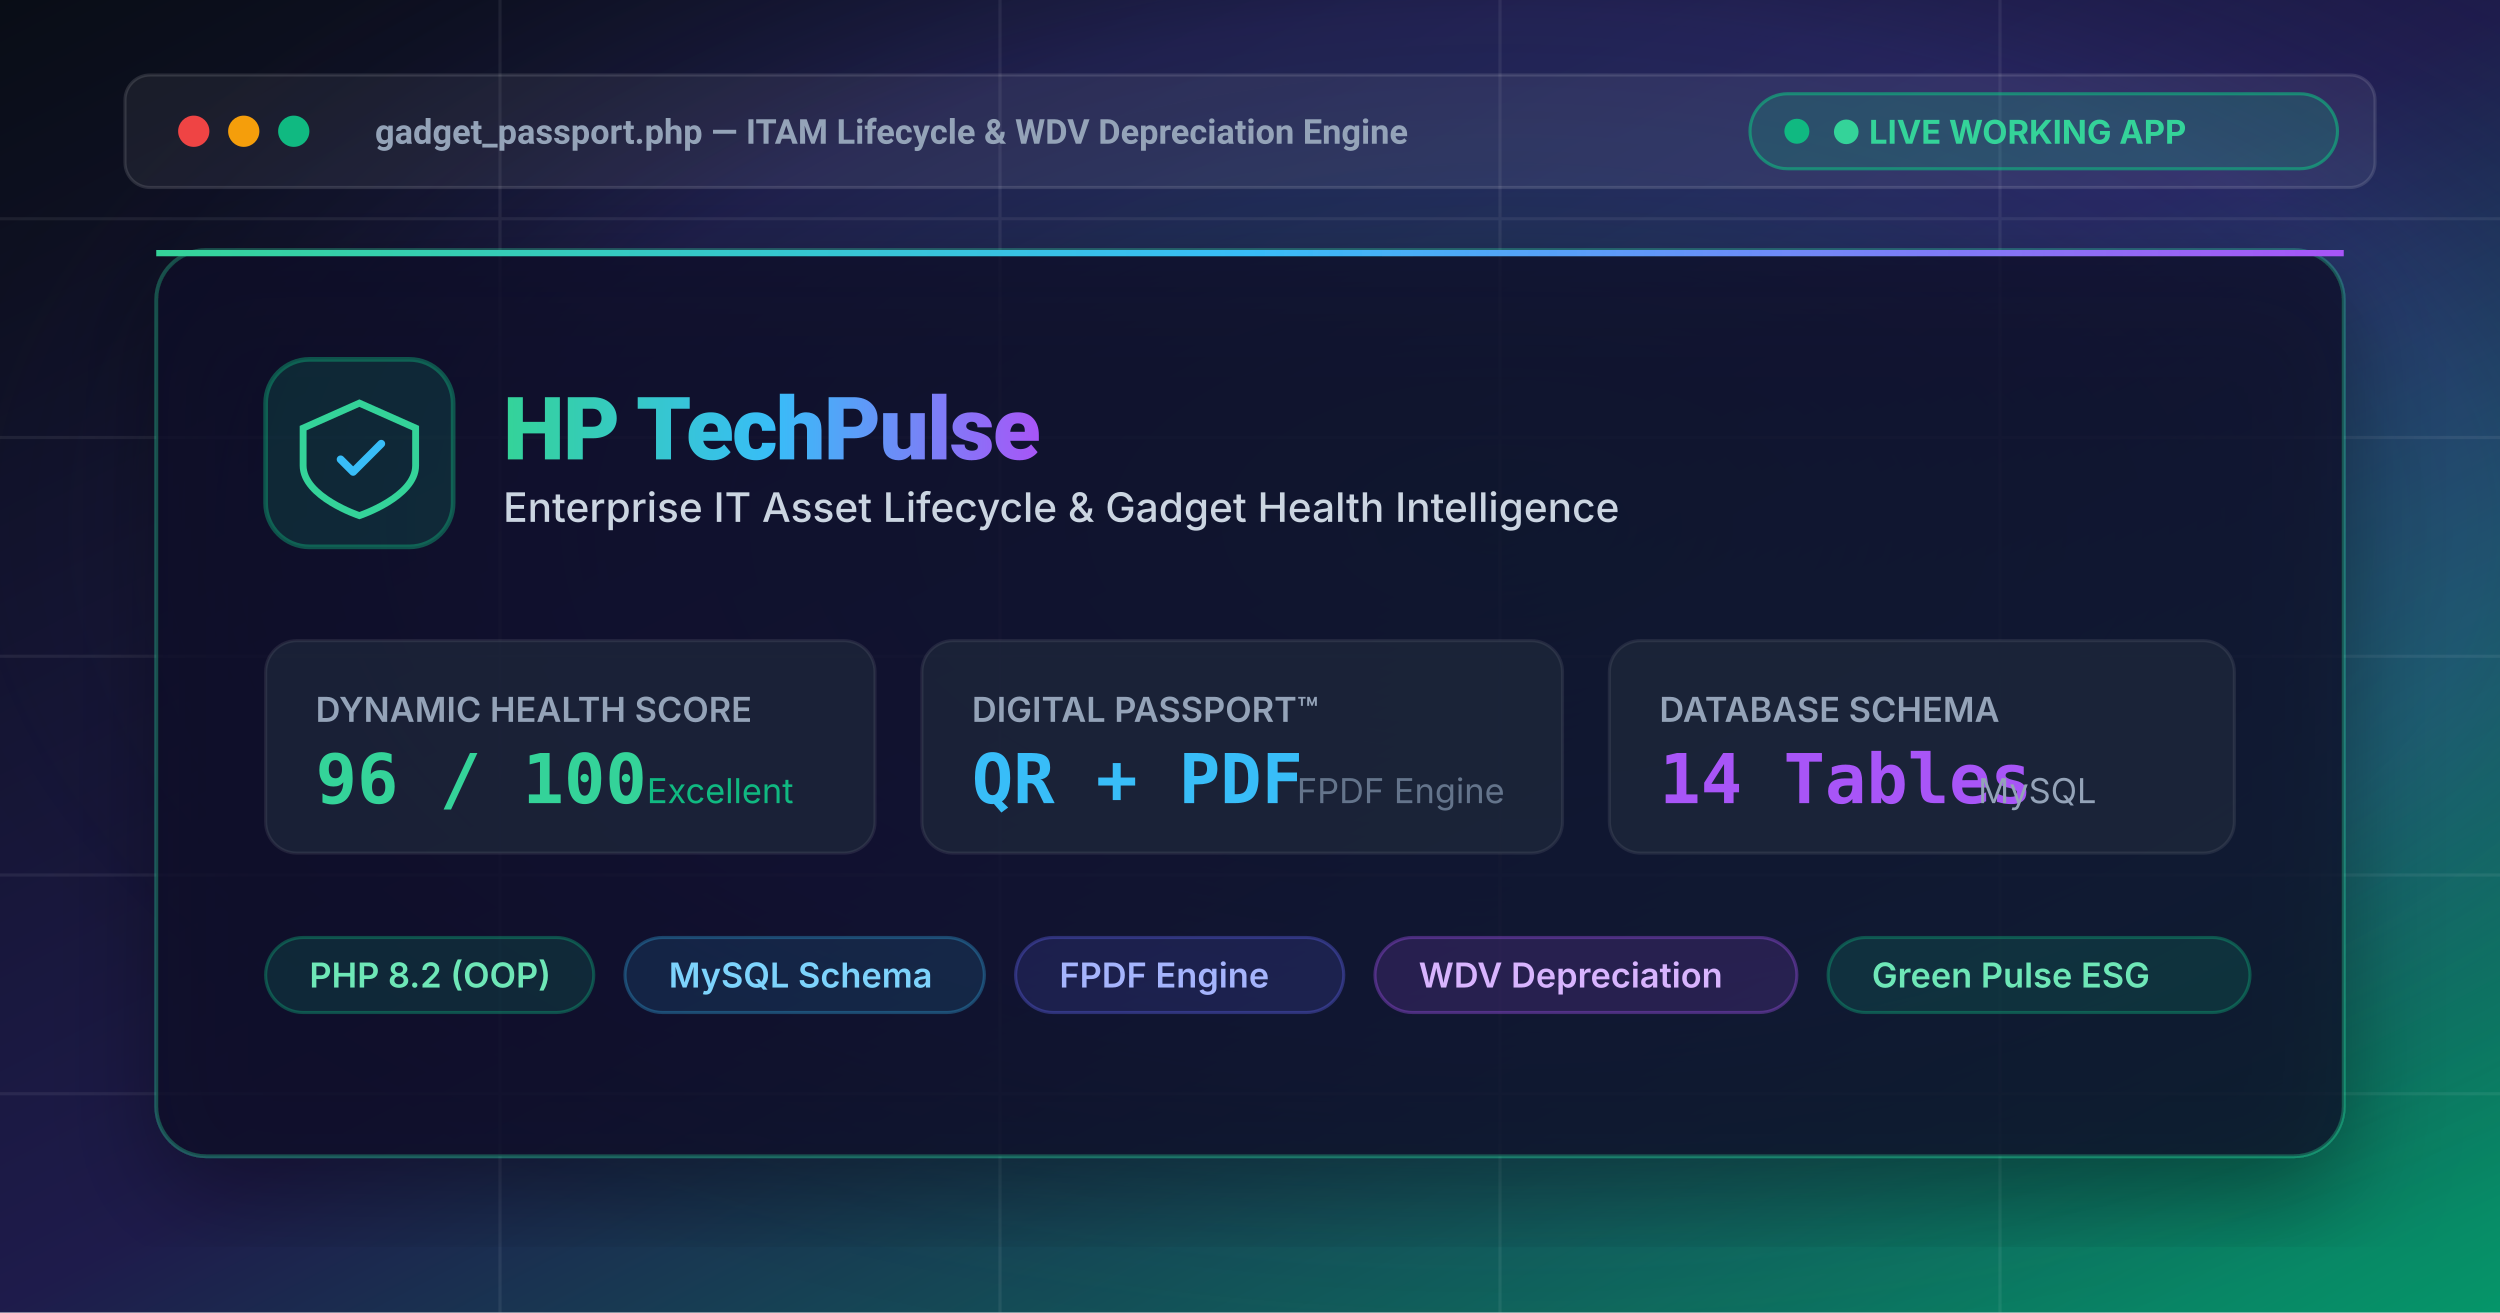
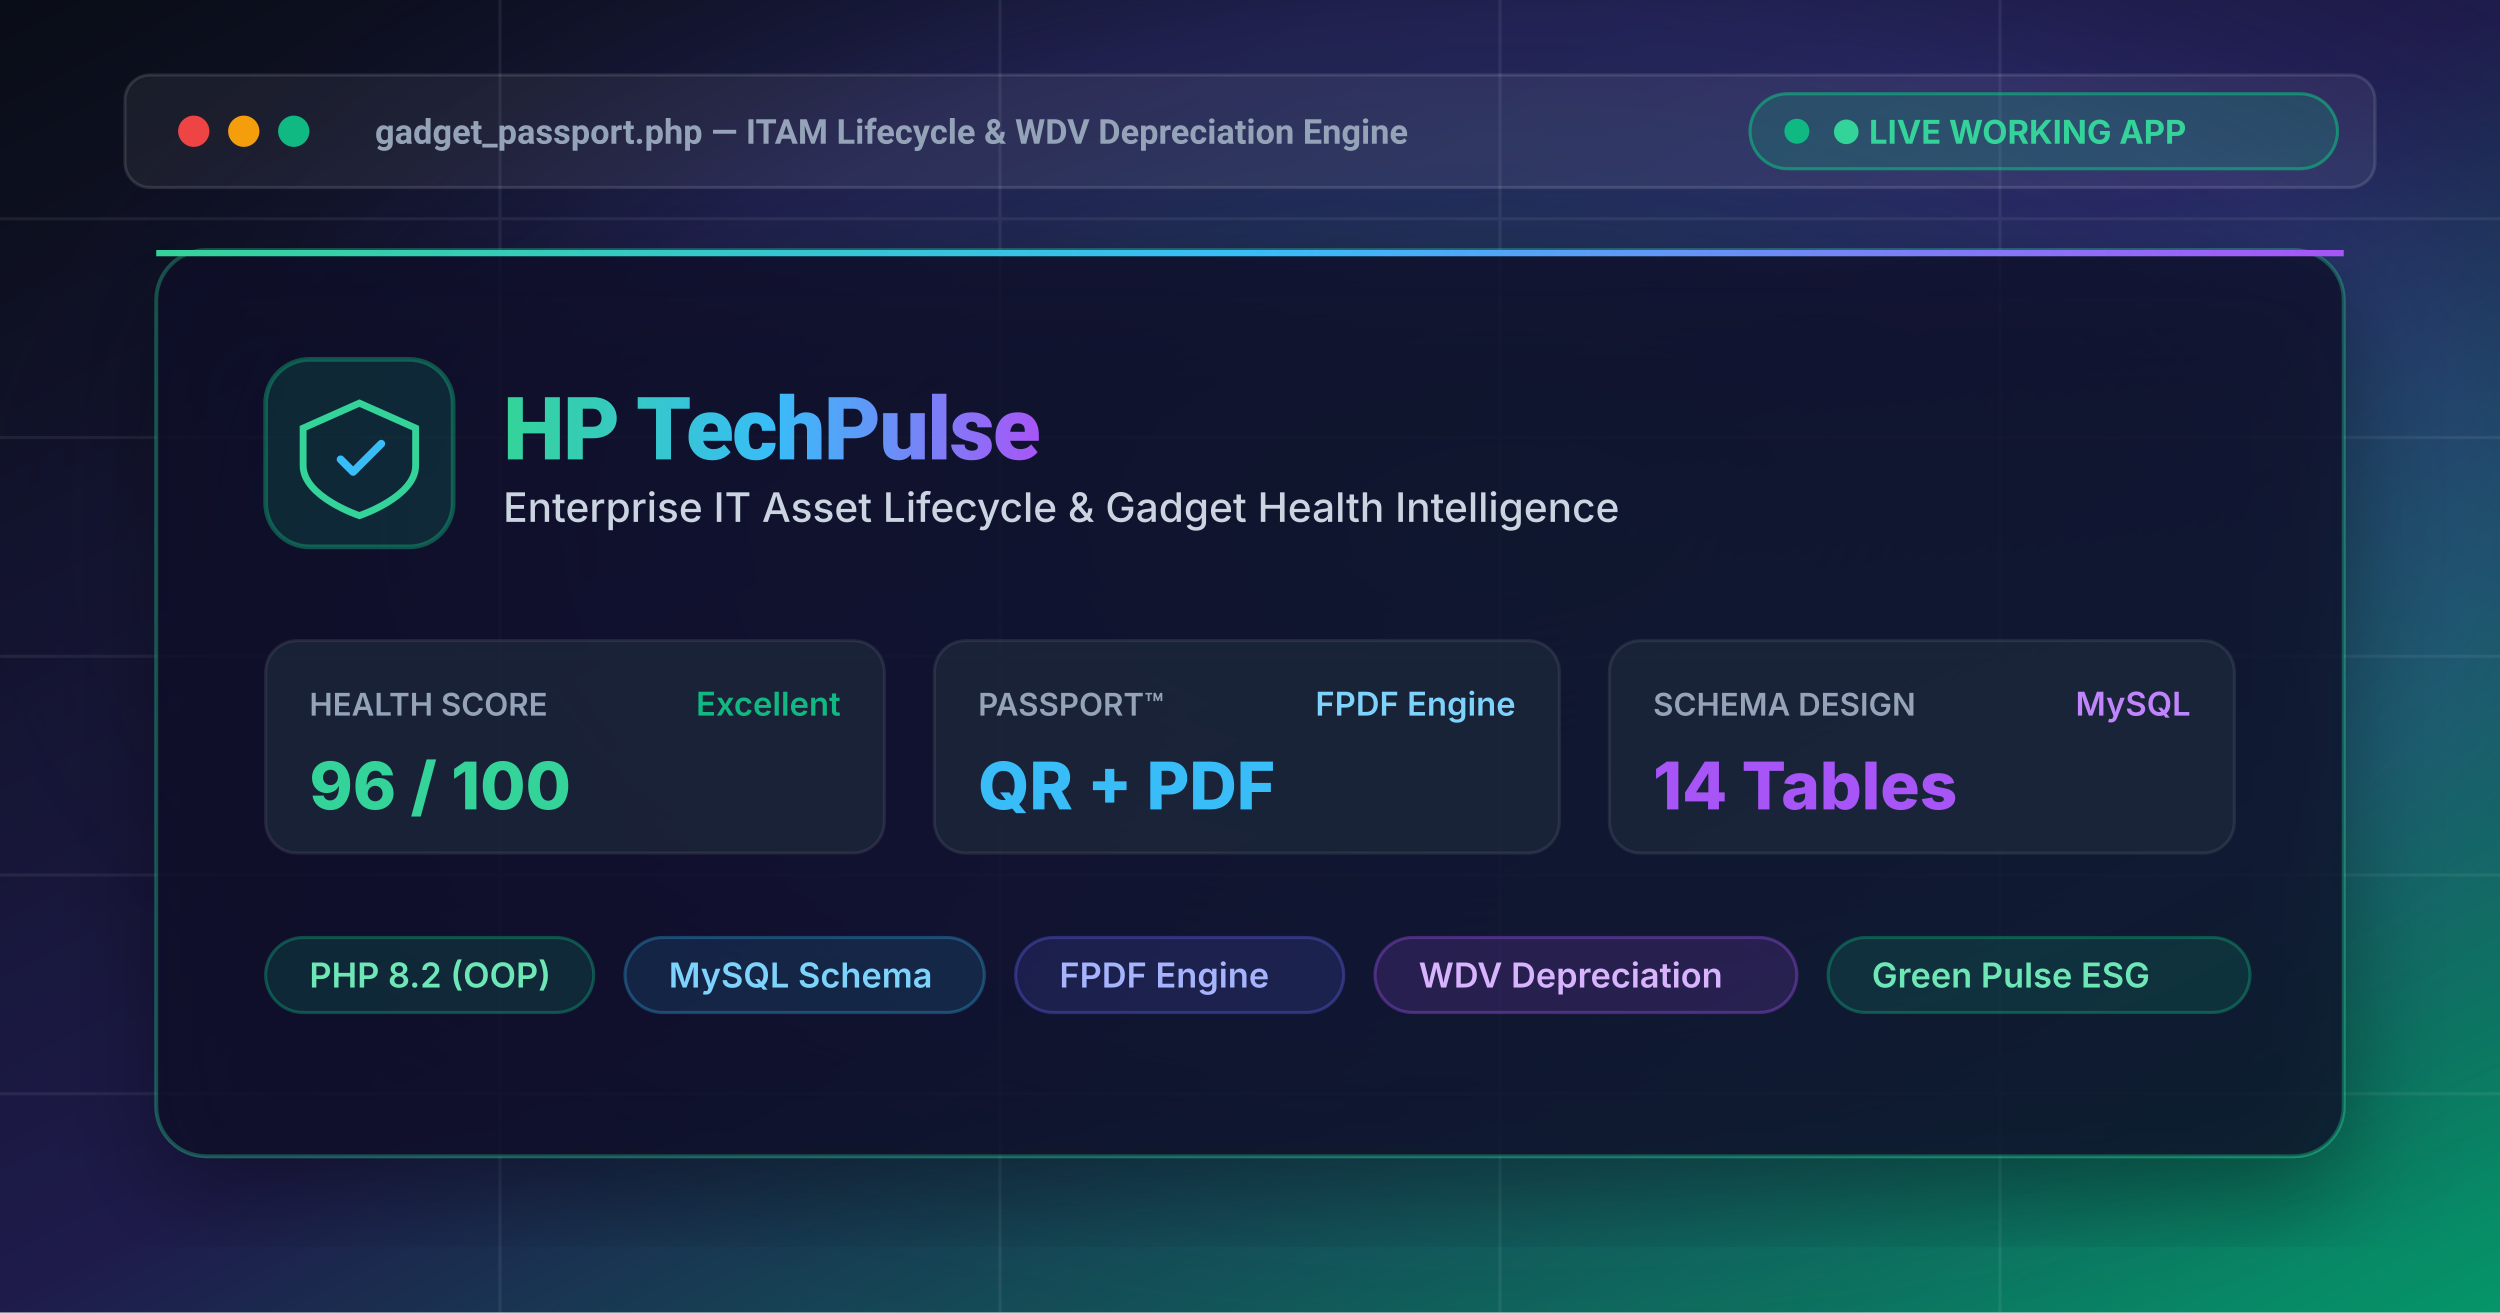
<svg xmlns="http://www.w3.org/2000/svg" viewBox="0 0 800 420" width="100%" height="100%">
  <defs>
    <linearGradient id="bgTp" x1="0%" y1="0%" x2="100%" y2="100%">
      <stop offset="0%" stop-color="#090d16" />
      <stop offset="50%" stop-color="#1e1b4b" />
      <stop offset="100%" stop-color="#059669" />
    </linearGradient>
    <radialGradient id="glowTp" cx="60%" cy="40%" r="65%">
      <stop offset="0%" stop-color="#10b981" stop-opacity="0.3" />
      <stop offset="60%" stop-color="#6366f1" stop-opacity="0.15" />
      <stop offset="100%" stop-color="#000000" stop-opacity="0" />
    </radialGradient>
    <linearGradient id="textGradTp" x1="0%" y1="0%" x2="100%" y2="0%">
      <stop offset="0%" stop-color="#34d399" />
      <stop offset="50%" stop-color="#38bdf8" />
      <stop offset="100%" stop-color="#a855f7" />
    </linearGradient>
    <filter id="shadowTp" x="-10%" y="-10%" width="120%" height="120%">
      <feDropShadow dx="0" dy="12" stdDeviation="16" flood-color="#000" flood-opacity="0.5" />
    </filter>
  </defs>
  <rect width="800" height="420" fill="url(#bgTp)" />
  <rect width="800" height="420" fill="url(#glowTp)" />
  <g opacity="0.07" stroke="#ffffff" stroke-width="1">
    <line x1="0" y1="70" x2="800" y2="70" />
    <line x1="0" y1="140" x2="800" y2="140" />
    <line x1="0" y1="210" x2="800" y2="210" />
    <line x1="0" y1="280" x2="800" y2="280" />
    <line x1="0" y1="350" x2="800" y2="350" />
    <line x1="160" y1="0" x2="160" y2="420" />
    <line x1="320" y1="0" x2="320" y2="420" />
    <line x1="480" y1="0" x2="480" y2="420" />
    <line x1="640" y1="0" x2="640" y2="420" />
  </g>
  <rect x="40" y="24" width="720" height="36" rx="8" fill="rgba(255,255,255,0.06)" stroke="rgba(255,255,255,0.12)" />
  <circle cx="62" cy="42" r="5" fill="#ef4444" />
  <circle cx="78" cy="42" r="5" fill="#f59e0b" />
  <circle cx="94" cy="42" r="5" fill="#10b981" />
  <text x="120" y="46" font-family="-apple-system, BlinkMacSystemFont, 'Segoe UI', Roboto, sans-serif" font-size="11" fill="#94a3b8" font-weight="600">gadget_passport.php — ITAM Lifecycle &amp; WDV Depreciation Engine</text>
  <rect x="560" y="30" width="188" height="24" rx="12" fill="rgba(16, 185, 129, 0.2)" stroke="rgba(16, 185, 129, 0.6)" />
  <circle cx="575" cy="42" r="4" fill="#10b981" />
  <text x="586" y="46" font-family="-apple-system, sans-serif" font-size="10.5" fill="#34d399" font-weight="700">● LIVE WORKING APP</text>
  <g filter="url(#shadowTp)">
    <rect x="50" y="80" width="700" height="290" rx="16" fill="rgba(15, 23, 42, 0.75)" stroke="rgba(52, 211, 153, 0.3)" stroke-width="1.2" />
    <rect x="50" y="80" width="700" height="2" fill="url(#textGradTp)" />
  </g>
  <g transform="translate(85, 115)">
    <rect x="0" y="0" width="60" height="60" rx="14" fill="rgba(16, 185, 129, 0.15)" stroke="rgba(16, 185, 129, 0.4)" stroke-width="1.5" />
    <path d="M30 14 L48 22 V34 C48 44 30 50 30 50 C30 50 12 44 12 34 V22 Z" fill="none" stroke="#34d399" stroke-width="2.2" />
    <path d="M24 32 L28 36 L37 27" fill="none" stroke="#38bdf8" stroke-width="2.5" stroke-linecap="round" stroke-linejoin="round" />
    <text x="76" y="32" font-family="-apple-system, BlinkMacSystemFont, 'Segoe UI', Roboto, sans-serif" font-size="28" font-weight="800" fill="url(#textGradTp)" letter-spacing="-0.5">HP TechPulse</text>
    <text x="76" y="52" font-family="-apple-system, sans-serif" font-size="13" font-weight="500" fill="#cbd5e1">Enterprise IT Asset Lifecycle &amp; Gadget Health Intelligence</text>
  </g>
  <g transform="translate(85, 205)">
-     <rect x="0" y="0" width="195" height="68" rx="10" fill="rgba(30, 41, 59, 0.7)" stroke="rgba(255,255,255,0.08)" />
-     <text x="16" y="26" font-family="-apple-system, sans-serif" font-size="11" fill="#94a3b8" font-weight="600">DYNAMIC HEALTH SCORE</text>
-     <text x="16" y="52" font-family="monospace" font-size="22" fill="#34d399" font-weight="800">96 / 100</text>
-     <text x="122" y="52" font-family="-apple-system, sans-serif" font-size="11" fill="#10b981">Excellent</text>
-     <rect x="210" y="0" width="205" height="68" rx="10" fill="rgba(30, 41, 59, 0.7)" stroke="rgba(255,255,255,0.08)" />
-     <text x="226" y="26" font-family="-apple-system, sans-serif" font-size="11" fill="#94a3b8" font-weight="600">DIGITAL PASSPORT™</text>
-     <text x="226" y="52" font-family="monospace" font-size="22" fill="#38bdf8" font-weight="800">QR + PDF</text>
-     <text x="330" y="52" font-family="-apple-system, sans-serif" font-size="11" fill="#64748b">FPDF Engine</text>
-     <rect x="430" y="0" width="200" height="68" rx="10" fill="rgba(30, 41, 59, 0.7)" stroke="rgba(255,255,255,0.08)" />
-     <text x="446" y="26" font-family="-apple-system, sans-serif" font-size="11" fill="#94a3b8" font-weight="600">DATABASE SCHEMA</text>
-     <text x="446" y="52" font-family="monospace" font-size="22" fill="#a855f7" font-weight="800">14 Tables</text>
-     <text x="548" y="52" font-family="-apple-system, sans-serif" font-size="11" fill="#94a3b8">MySQL</text>
+     <rect x="0" y="0" width="198" height="68" rx="10" fill="rgba(30, 41, 59, 0.72)" stroke="rgba(255,255,255,0.08)" />
+     <text x="14" y="24" font-family="-apple-system, sans-serif" font-size="10" fill="#94a3b8" font-weight="600">HEALTH SCORE</text>
+     <text x="184" y="24" text-anchor="end" font-family="-apple-system, sans-serif" font-size="10.5" fill="#10b981" font-weight="600">Excellent</text>
+     <text x="14" y="54" font-family="-apple-system, BlinkMacSystemFont, 'Segoe UI', sans-serif" font-size="21" fill="#34d399" font-weight="800">96 / 100</text>
+     <rect x="214" y="0" width="200" height="68" rx="10" fill="rgba(30, 41, 59, 0.72)" stroke="rgba(255,255,255,0.08)" />
+     <text x="228" y="24" font-family="-apple-system, sans-serif" font-size="10" fill="#94a3b8" font-weight="600">PASSPORT™</text>
+     <text x="400" y="24" text-anchor="end" font-family="-apple-system, sans-serif" font-size="10.5" fill="#7dd3fc" font-weight="600">FPDF Engine</text>
+     <text x="228" y="54" font-family="-apple-system, BlinkMacSystemFont, 'Segoe UI', sans-serif" font-size="21" fill="#38bdf8" font-weight="800">QR + PDF</text>
+     <rect x="430" y="0" width="200" height="68" rx="10" fill="rgba(30, 41, 59, 0.72)" stroke="rgba(255,255,255,0.08)" />
+     <text x="444" y="24" font-family="-apple-system, sans-serif" font-size="10" fill="#94a3b8" font-weight="600">SCHEMA DESIGN</text>
+     <text x="616" y="24" text-anchor="end" font-family="-apple-system, sans-serif" font-size="10.5" fill="#c084fc" font-weight="600">MySQL</text>
+     <text x="444" y="54" font-family="-apple-system, BlinkMacSystemFont, 'Segoe UI', sans-serif" font-size="21" fill="#a855f7" font-weight="800">14 Tables</text>
  </g>
  <g transform="translate(85, 300)">
    <rect x="0" y="0" width="105" height="24" rx="12" fill="rgba(16, 185, 129, 0.15)" stroke="rgba(16, 185, 129, 0.35)" />
    <text x="14" y="16" font-family="-apple-system, sans-serif" font-size="11" fill="#6ee7b7" font-weight="600">PHP 8.2 (OOP)</text>
    <rect x="115" y="0" width="115" height="24" rx="12" fill="rgba(56, 189, 248, 0.12)" stroke="rgba(56, 189, 248, 0.3)" />
    <text x="129" y="16" font-family="-apple-system, sans-serif" font-size="11" fill="#7dd3fc" font-weight="600">MySQL Schema</text>
    <rect x="240" y="0" width="105" height="24" rx="12" fill="rgba(99, 102, 241, 0.15)" stroke="rgba(99, 102, 241, 0.35)" />
    <text x="254" y="16" font-family="-apple-system, sans-serif" font-size="11" fill="#a5b4fc" font-weight="600">FPDF Engine</text>
    <rect x="355" y="0" width="135" height="24" rx="12" fill="rgba(168, 85, 247, 0.15)" stroke="rgba(168, 85, 247, 0.35)" />
    <text x="369" y="16" font-family="-apple-system, sans-serif" font-size="11" fill="#d8b4fe" font-weight="600">WDV Depreciation</text>
    <rect x="500" y="0" width="135" height="24" rx="12" fill="rgba(16, 185, 129, 0.15)" stroke="rgba(16, 185, 129, 0.35)" />
    <text x="514" y="16" font-family="-apple-system, sans-serif" font-size="11" fill="#6ee7b7" font-weight="600">Green Pulse ESG</text>
  </g>
</svg>
